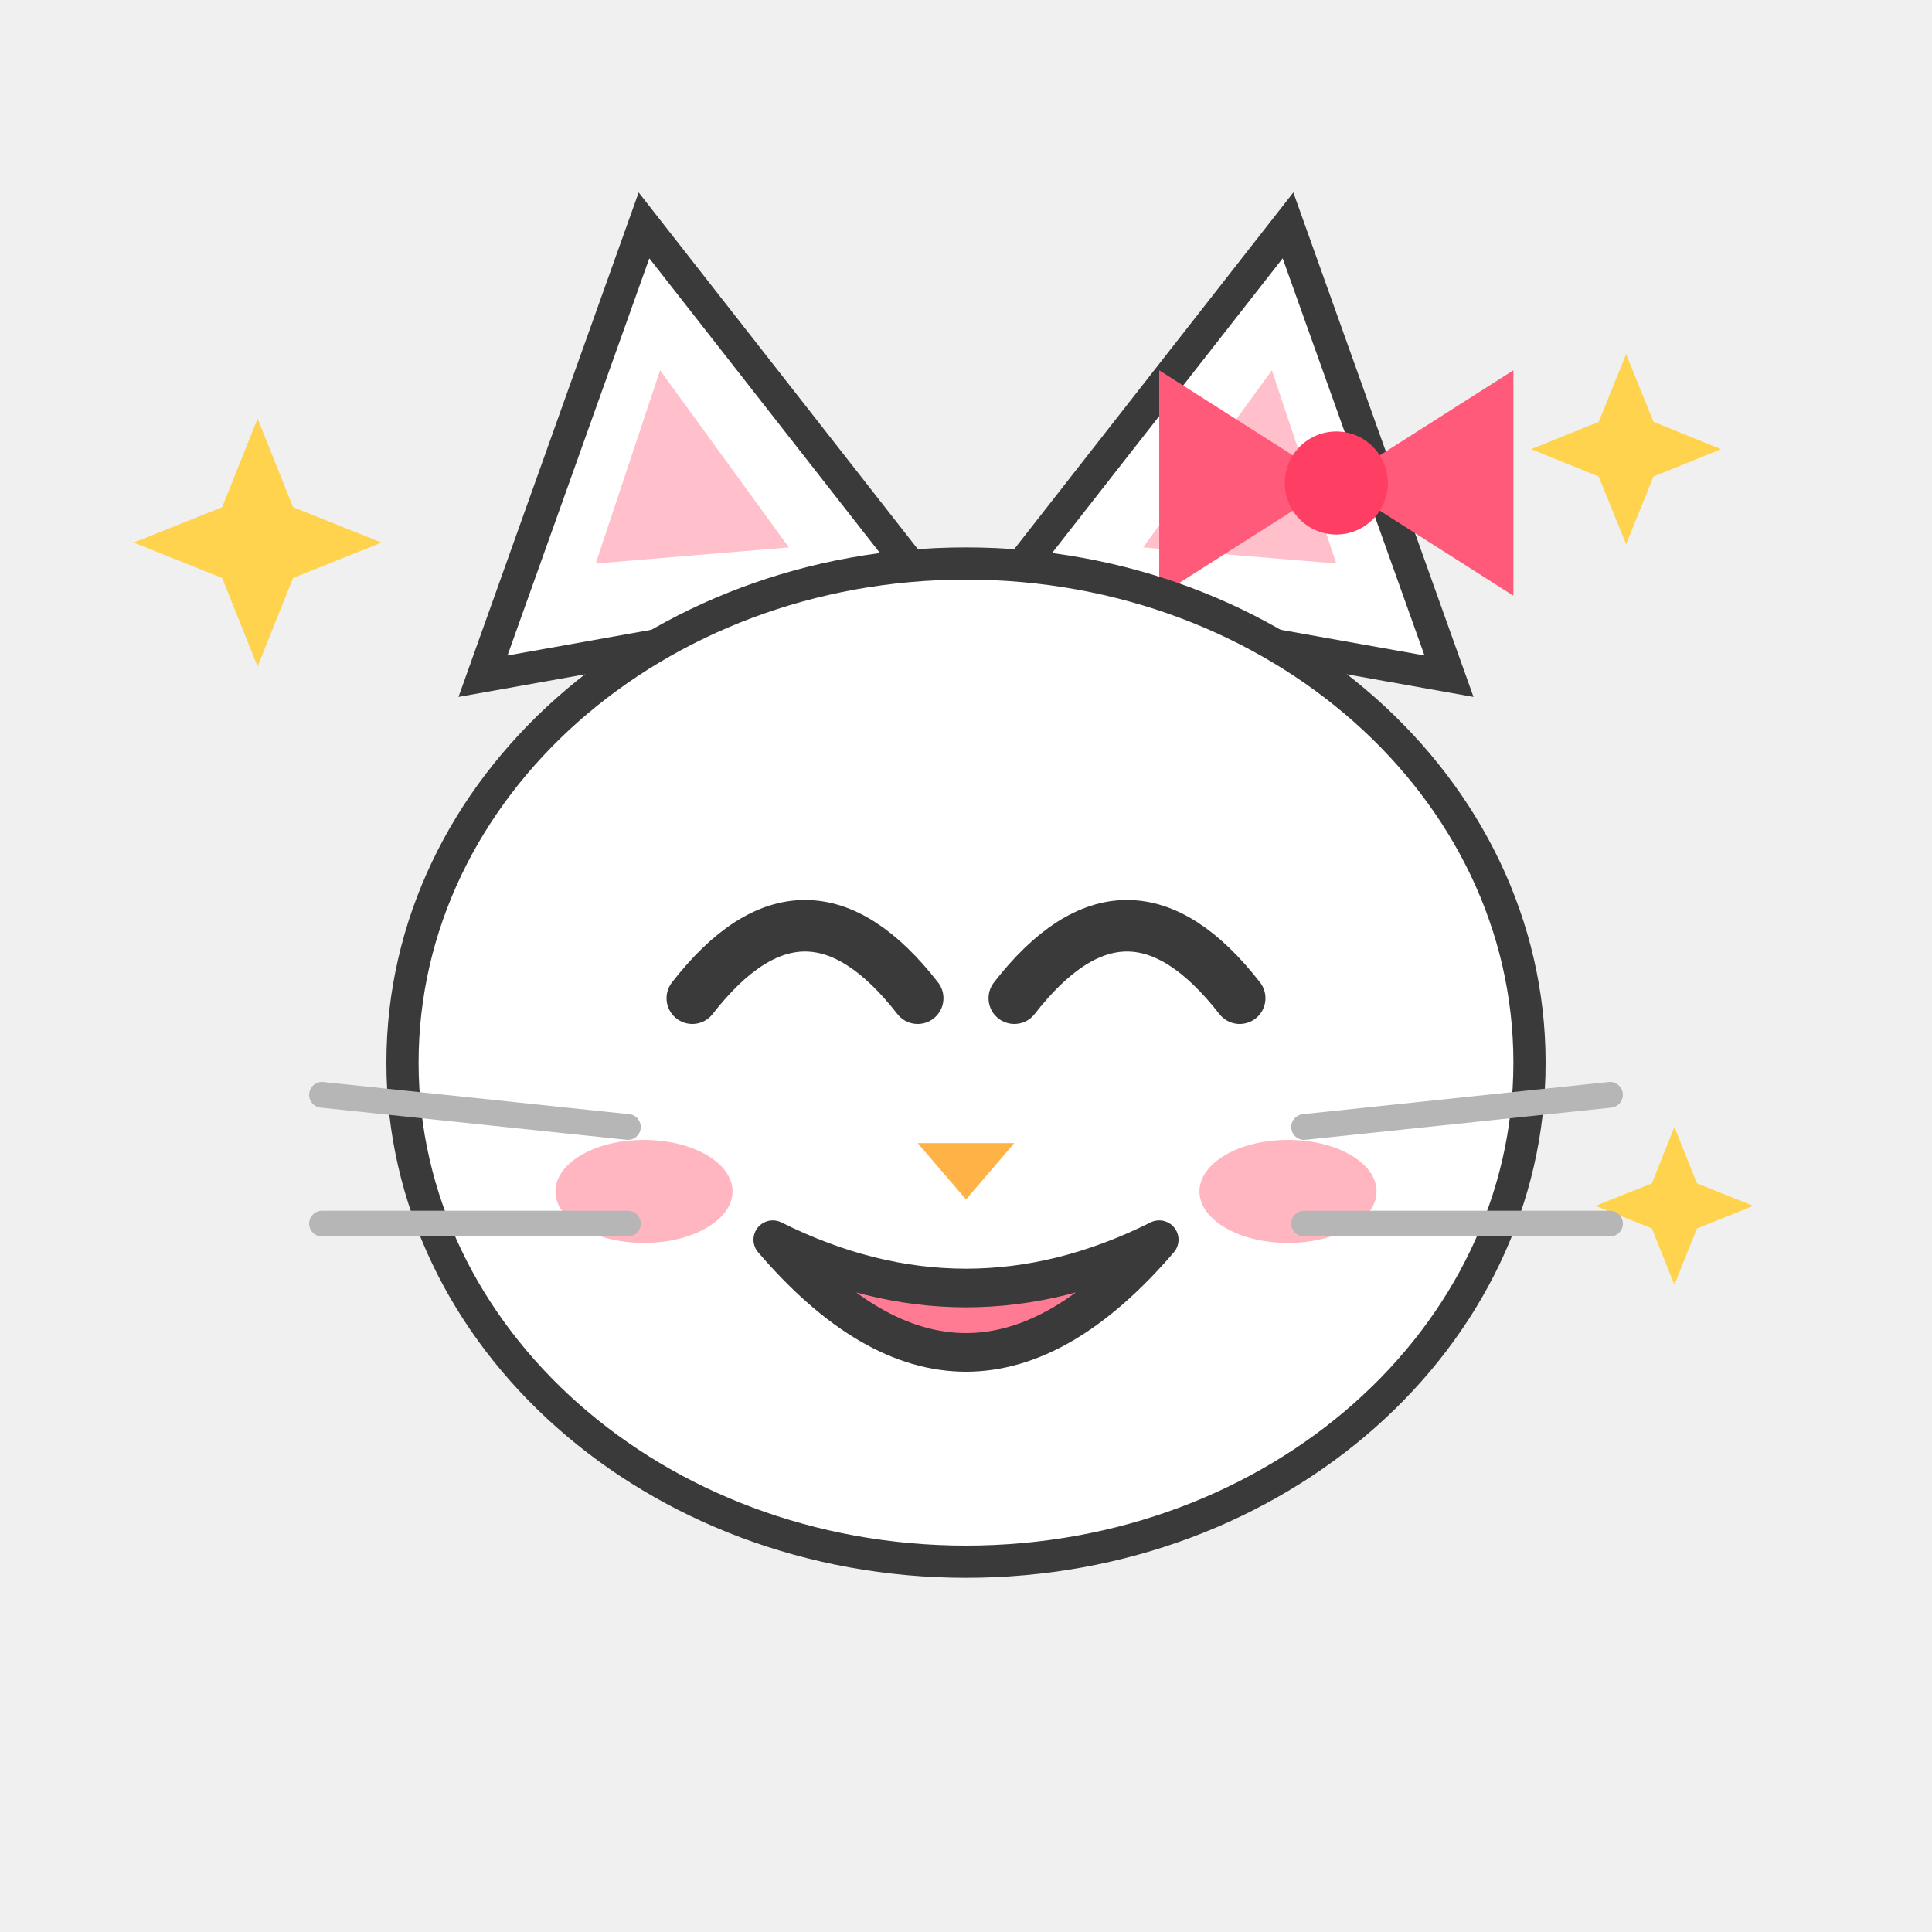
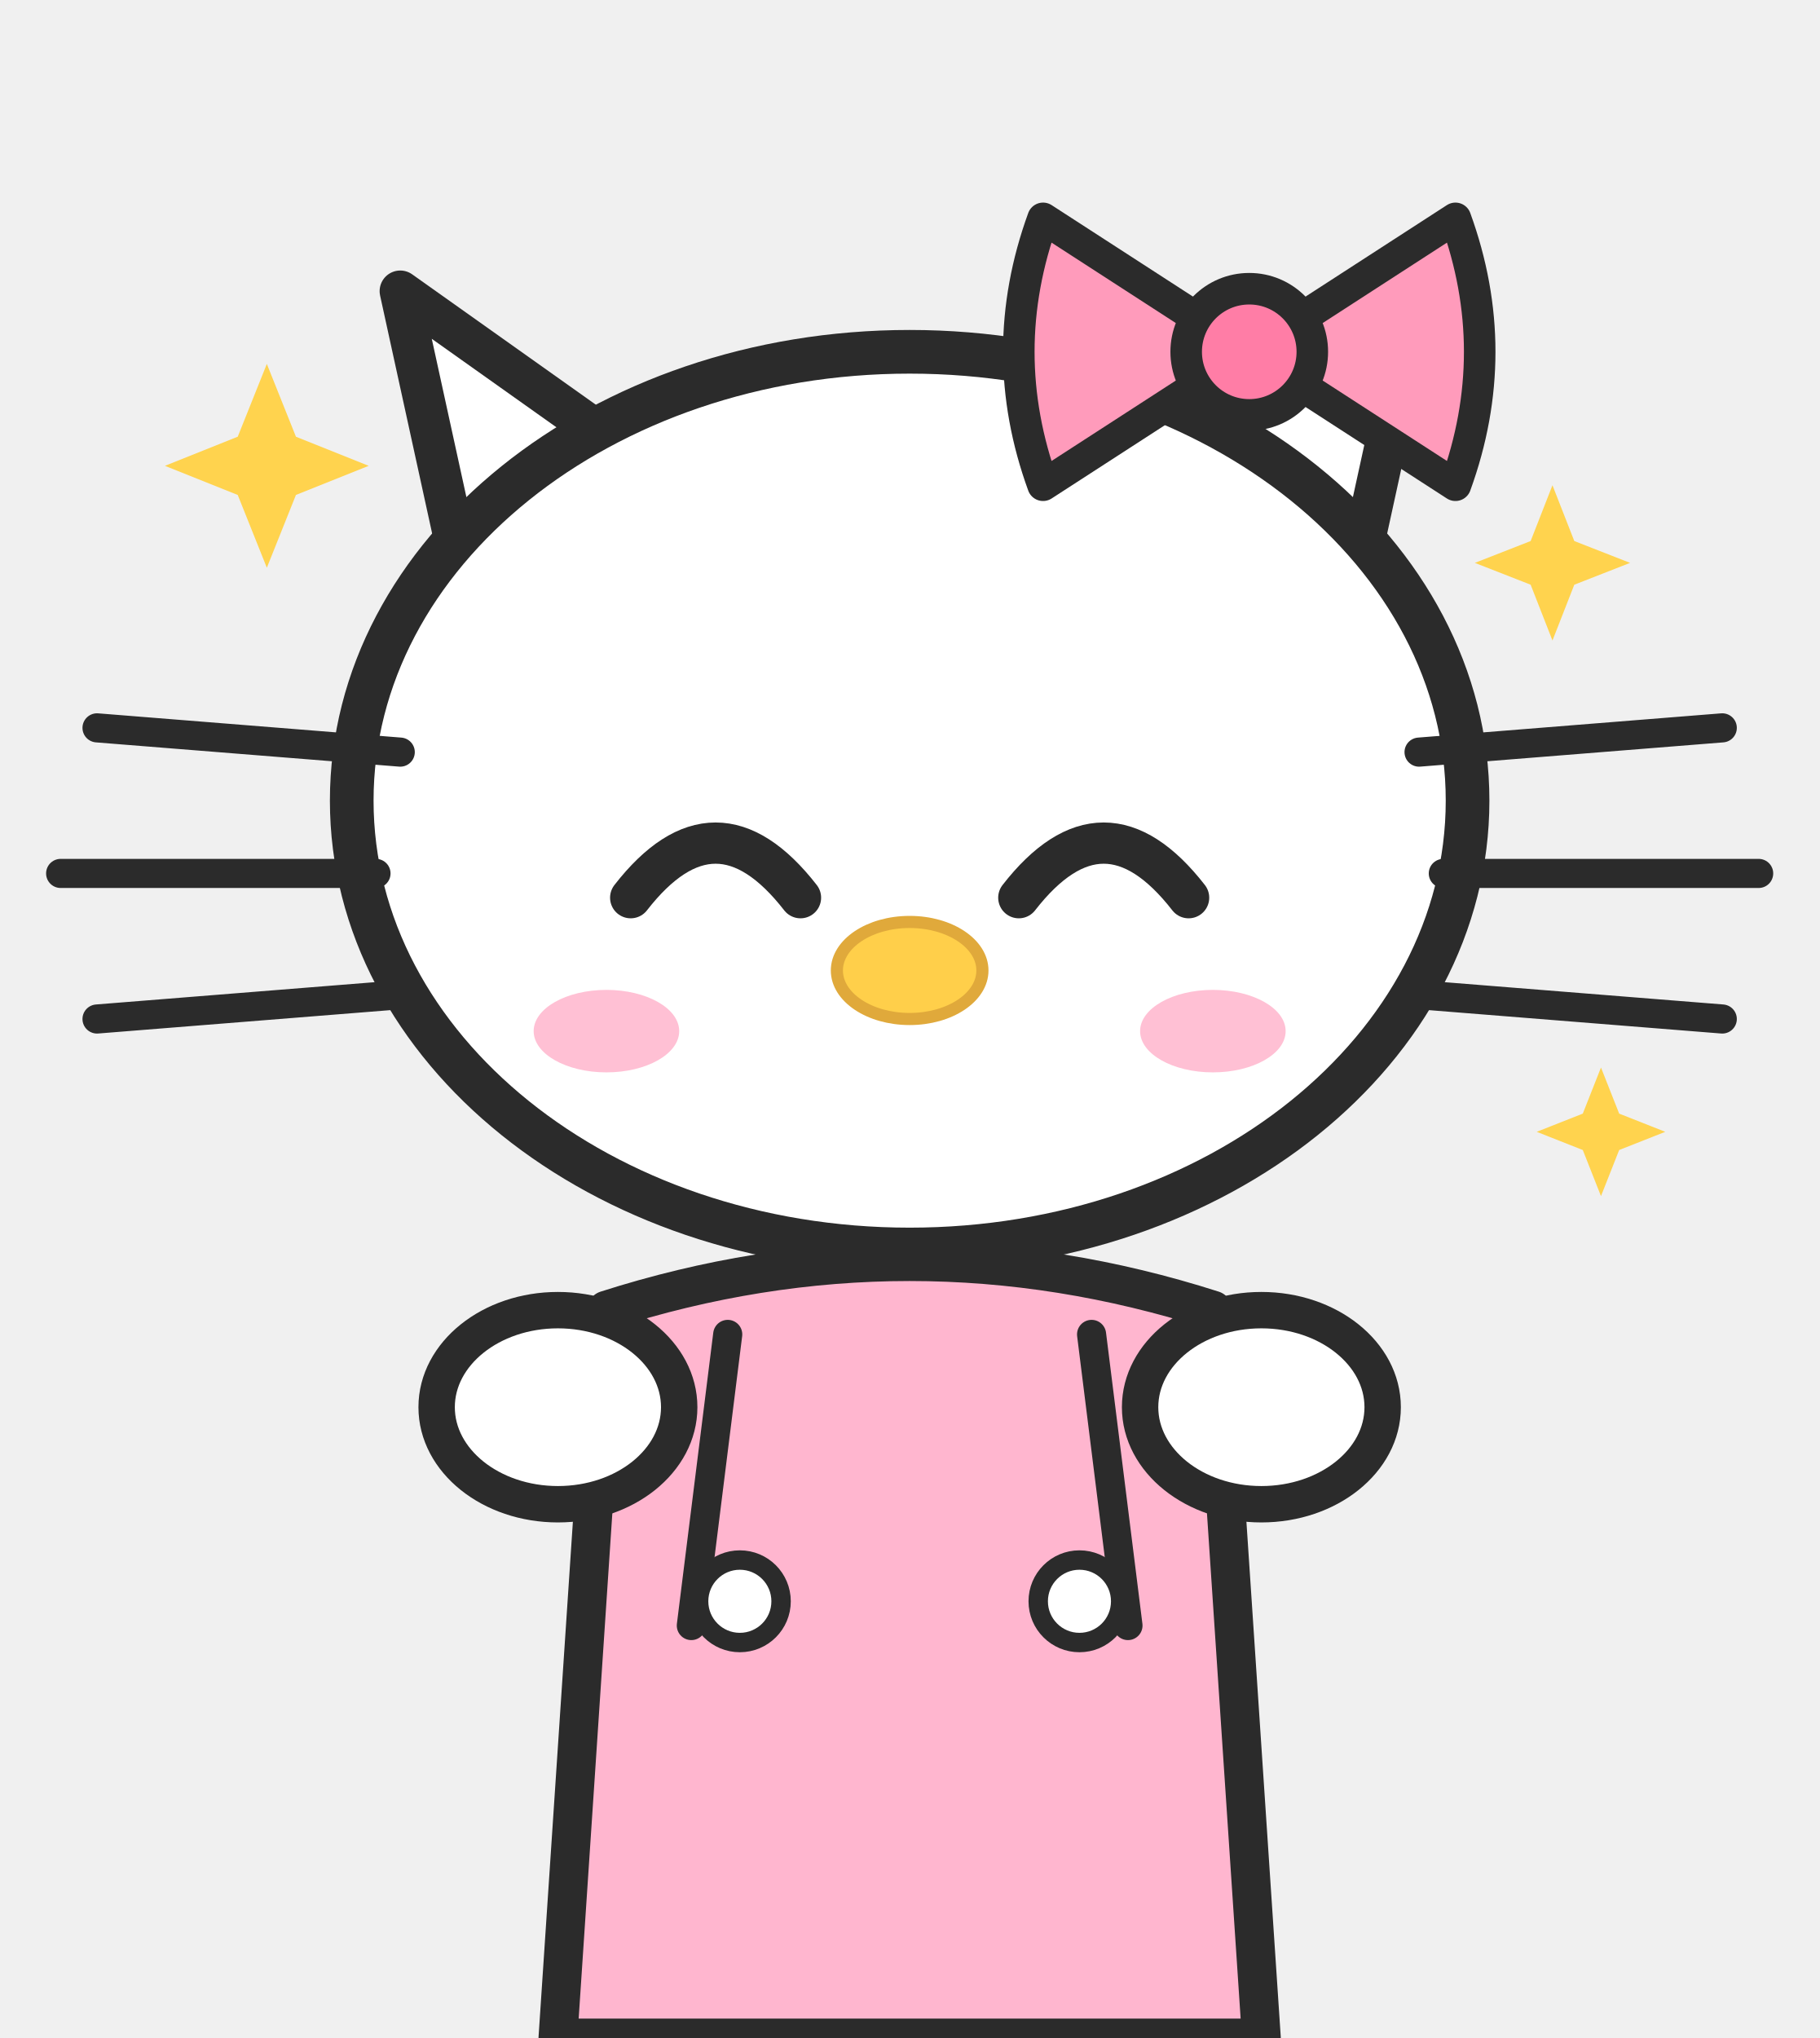
- <svg xmlns="http://www.w3.org/2000/svg" viewBox="0 0 120 120" width="120" height="120">
+ <svg xmlns="http://www.w3.org/2000/svg" viewBox="0 0 150 168" width="150" height="168">
  <g fill="#ffd34e">
-     <path d="M16 26 l2.2 5.5 5.5 2.2 -5.5 2.2 -2.2 5.5 -2.2-5.5 -5.5-2.2 5.5-2.2z" />
-     <path d="M101 22 l1.7 4.2 4.2 1.7 -4.2 1.7 -1.7 4.2 -1.7-4.2 -4.2-1.7 4.2-1.7z" />
-     <path d="M104 70 l1.4 3.5 3.5 1.4 -3.5 1.4 -1.4 3.5 -1.4-3.5 -3.5-1.4 3.5-1.4z" />
+     <path d="M22 30 l2.4 6 6 2.4 -6 2.4 -2.4 6 -2.4-6 -6-2.4 6-2.4z" />
+     <path d="M128 40 l1.8 4.6 4.6 1.8 -4.6 1.8 -1.8 4.6 -1.8-4.6 -4.6-1.8 4.6-1.8z" />
+     <path d="M132 88 l1.5 3.8 3.8 1.5 -3.8 1.5 -1.5 3.8 -1.5-3.8 -3.8-1.5 3.8-1.5z" />
  </g>
-   <path d="M30 42 L40 14 L58 37 Z" fill="#fff" stroke="#3a3a3a" stroke-width="2" />
-   <path d="M90 42 L80 14 L62 37 Z" fill="#fff" stroke="#3a3a3a" stroke-width="2" />
-   <path d="M37 35 L41 23 L49 34 Z" fill="#ffc0cb" />
-   <path d="M83 35 L79 23 L71 34 Z" fill="#ffc0cb" />
-   <g transform="translate(83,30)">
-     <path d="M0 0 L-11 -7 L-11 7 Z" fill="#ff5a7a" />
-     <path d="M0 0 L11 -7 L11 7 Z" fill="#ff5a7a" />
-     <circle r="3.2" fill="#ff3e63" />
+   <path d="M50 108 Q75 100 100 108 L104 168 L46 168 Z" fill="#ffb6cf" stroke="#2b2b2b" stroke-width="3.2" stroke-linejoin="round" />
+   <path d="M60 110 L57 134" fill="none" stroke="#2b2b2b" stroke-width="2.4" stroke-linecap="round" />
+   <path d="M90 110 L93 134" fill="none" stroke="#2b2b2b" stroke-width="2.4" stroke-linecap="round" />
+   <circle cx="61" cy="132" r="3.4" fill="#fff" stroke="#2b2b2b" stroke-width="1.6" />
+   <circle cx="89" cy="132" r="3.4" fill="#fff" stroke="#2b2b2b" stroke-width="1.6" />
+   <ellipse cx="46" cy="116" rx="10" ry="8" fill="#fff" stroke="#2b2b2b" stroke-width="3" />
+   <ellipse cx="104" cy="116" rx="10" ry="8" fill="#fff" stroke="#2b2b2b" stroke-width="3" />
+   <path d="M40 56 L33 24 L64 46 Z" fill="#fff" stroke="#2b2b2b" stroke-width="3.4" stroke-linejoin="round" />
+   <path d="M110 56 L117 24 L86 46 Z" fill="#fff" stroke="#2b2b2b" stroke-width="3.4" stroke-linejoin="round" />
+   <ellipse cx="75" cy="66" rx="46" ry="37" fill="#fff" stroke="#2b2b2b" stroke-width="3.6" />
+   <g transform="translate(103,29)" stroke="#2b2b2b" stroke-width="2.6" stroke-linejoin="round">
+     <path d="M0 0 L-17 -11 Q-21 0 -17 11 Z" fill="#ff9bbb" />
+     <path d="M0 0 L17 -11 Q21 0 17 11 Z" fill="#ff9bbb" />
+     <circle r="5.2" fill="#ff7da6" />
  </g>
-   <ellipse cx="60" cy="66" rx="35" ry="31" fill="#fff" stroke="#3a3a3a" stroke-width="2" />
-   <path d="M43 62 q7 -9 14 0" fill="none" stroke="#3a3a3a" stroke-width="3.2" stroke-linecap="round" />
-   <path d="M63 62 q7 -9 14 0" fill="none" stroke="#3a3a3a" stroke-width="3.2" stroke-linecap="round" />
-   <ellipse cx="40" cy="74" rx="5.5" ry="3.2" fill="#ffb6c1" />
-   <ellipse cx="80" cy="74" rx="5.5" ry="3.2" fill="#ffb6c1" />
-   <path d="M57 71 h6 l-3 3.5 z" fill="#ffb347" />
-   <path d="M48 77 q12 14 24 0 q-12 6 -24 0 z" fill="#ff7a93" stroke="#3a3a3a" stroke-width="2.4" stroke-linejoin="round" />
-   <g stroke="#b6b6b6" stroke-width="1.6" stroke-linecap="round">
-     <line x1="20" y1="68" x2="39" y2="70" />
-     <line x1="20" y1="76" x2="39" y2="76" />
-     <line x1="100" y1="68" x2="81" y2="70" />
-     <line x1="100" y1="76" x2="81" y2="76" />
+   <g stroke="#2b2b2b" stroke-width="2.4" stroke-linecap="round">
+     <line x1="33" y1="62" x2="8" y2="60" />
+     <line x1="31" y1="72" x2="5" y2="72" />
+     <line x1="33" y1="82" x2="8" y2="84" />
+     <line x1="117" y1="62" x2="142" y2="60" />
+     <line x1="119" y1="72" x2="145" y2="72" />
+     <line x1="117" y1="82" x2="142" y2="84" />
  </g>
+   <ellipse cx="75" cy="80" rx="6" ry="4" fill="#ffcf4a" stroke="#e0a93b" stroke-width="1" />
+   <path d="M52 74 q7 -9 14 0" fill="none" stroke="#2b2b2b" stroke-width="3.4" stroke-linecap="round" />
+   <path d="M84 74 q7 -9 14 0" fill="none" stroke="#2b2b2b" stroke-width="3.4" stroke-linecap="round" />
+   <ellipse cx="50" cy="85" rx="6" ry="3.4" fill="#ffc0d4" />
+   <ellipse cx="100" cy="85" rx="6" ry="3.4" fill="#ffc0d4" />
</svg>
